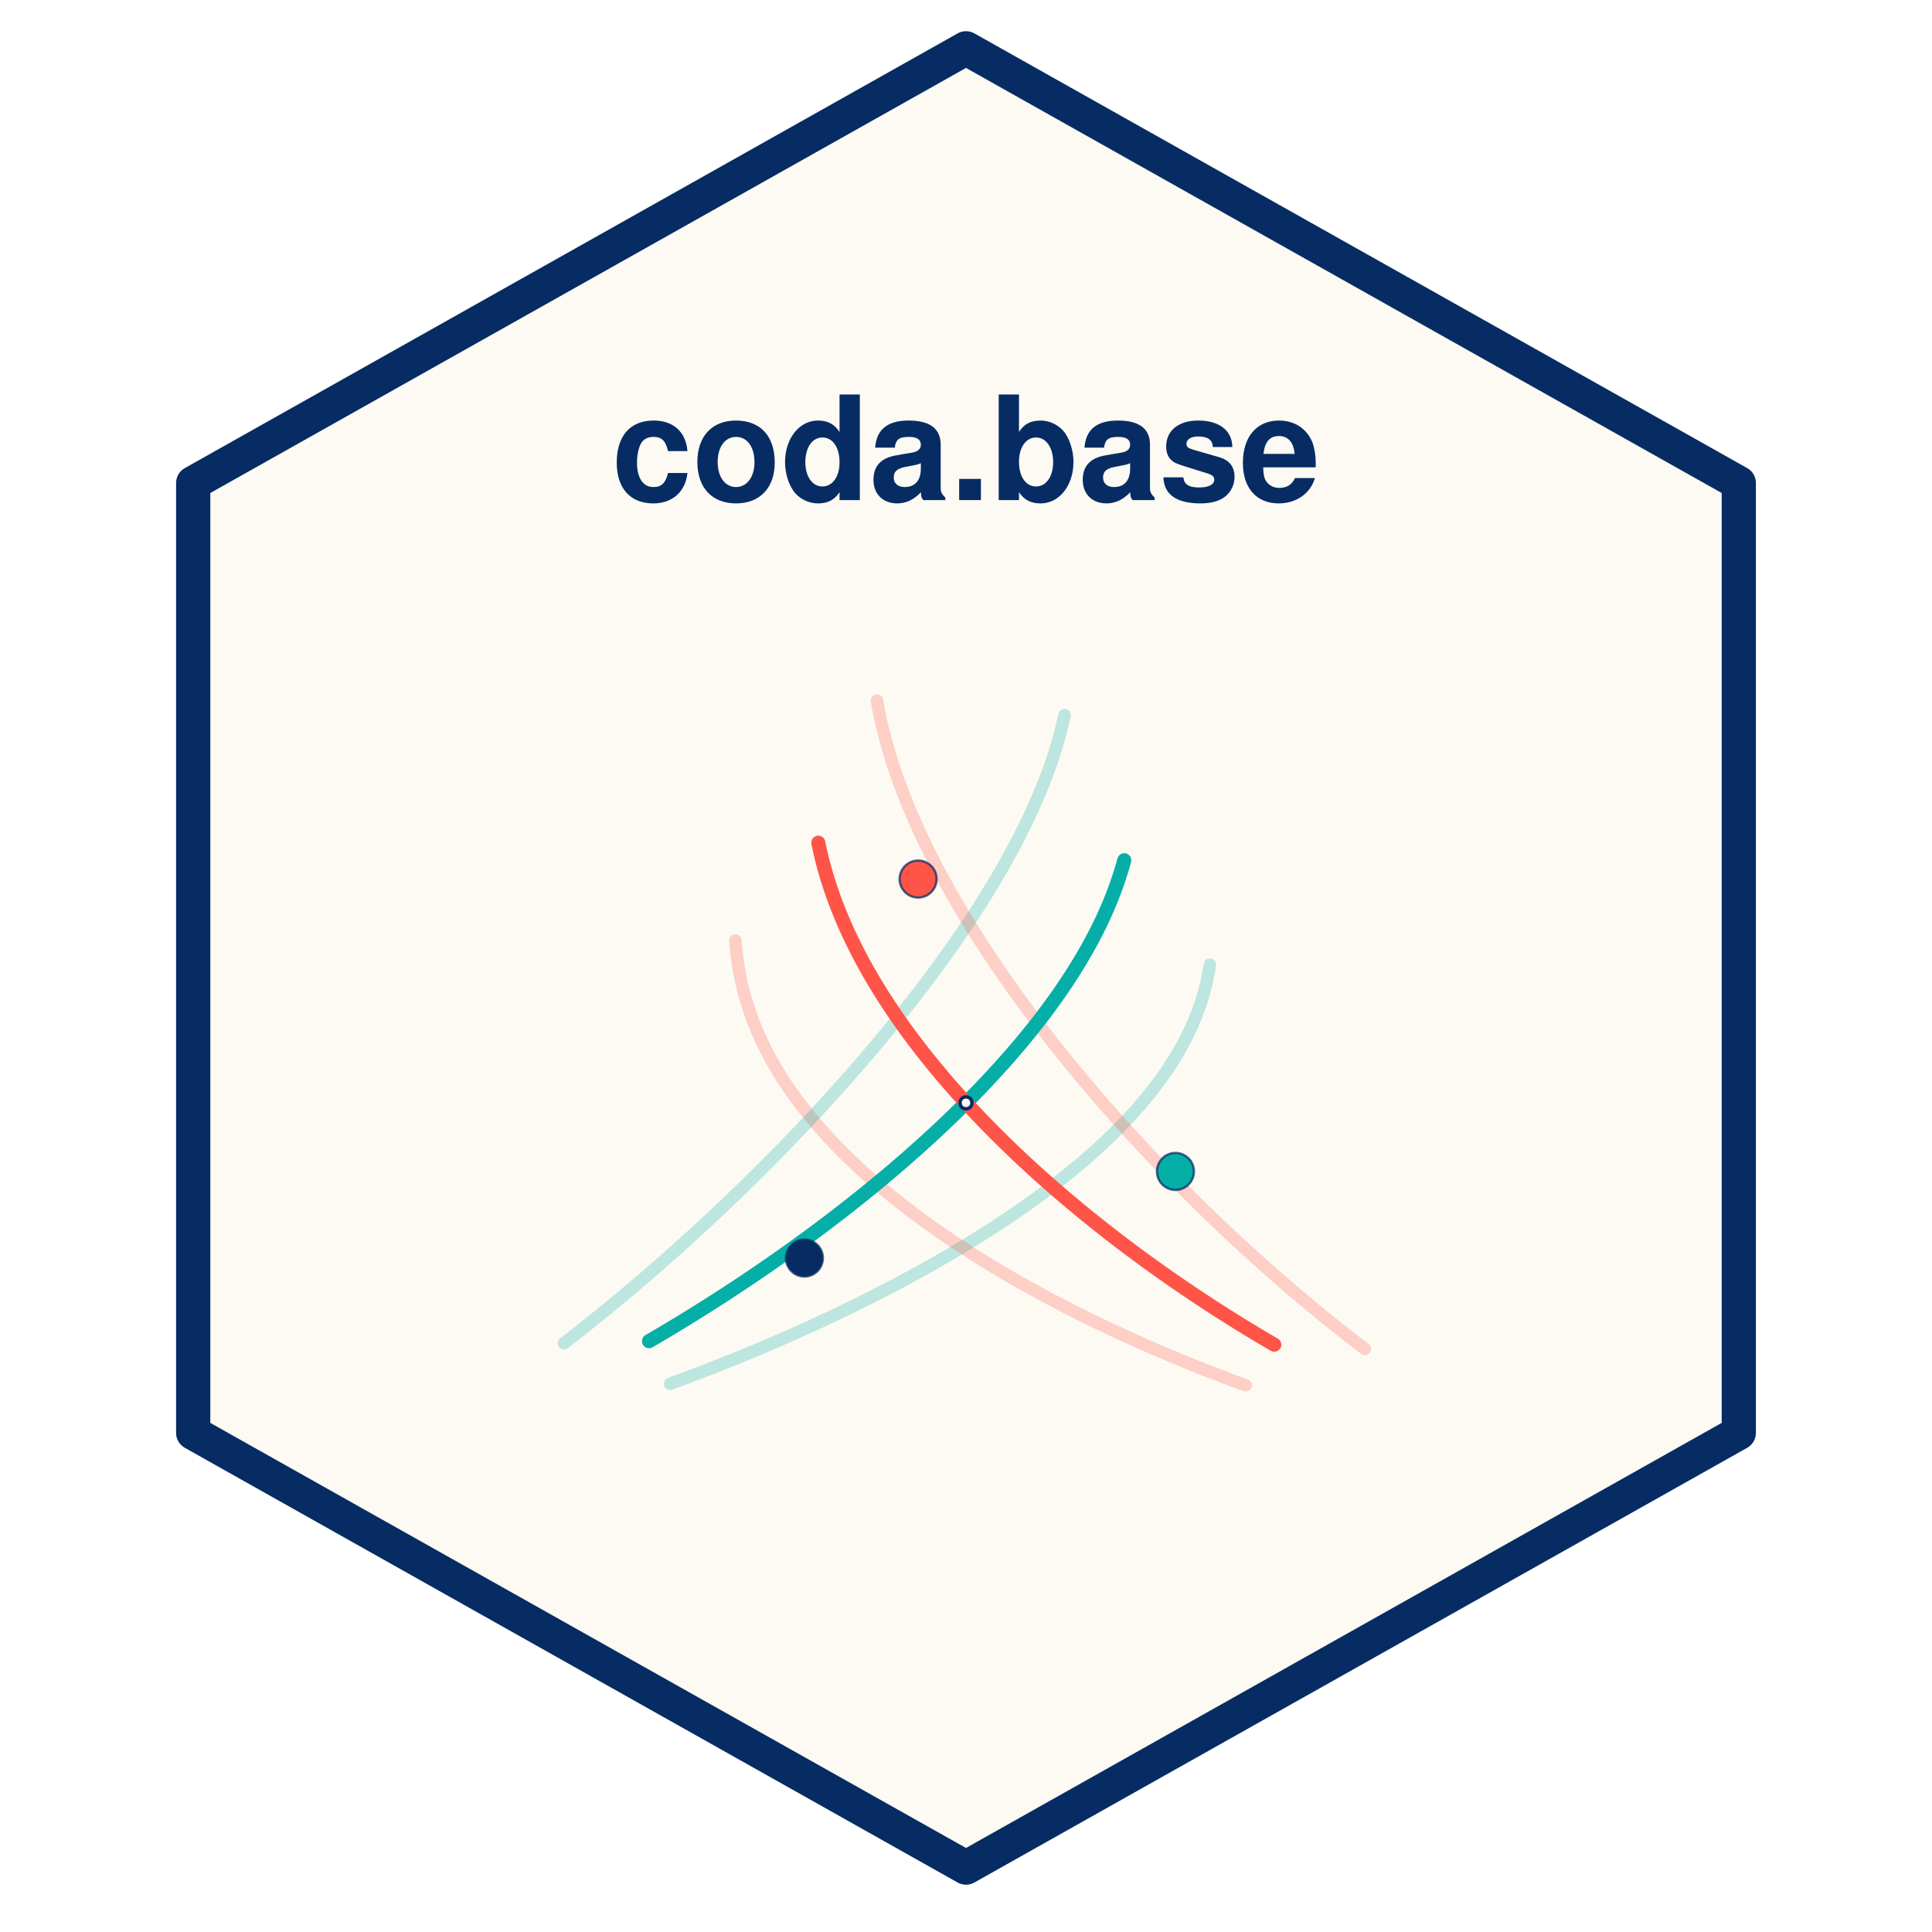
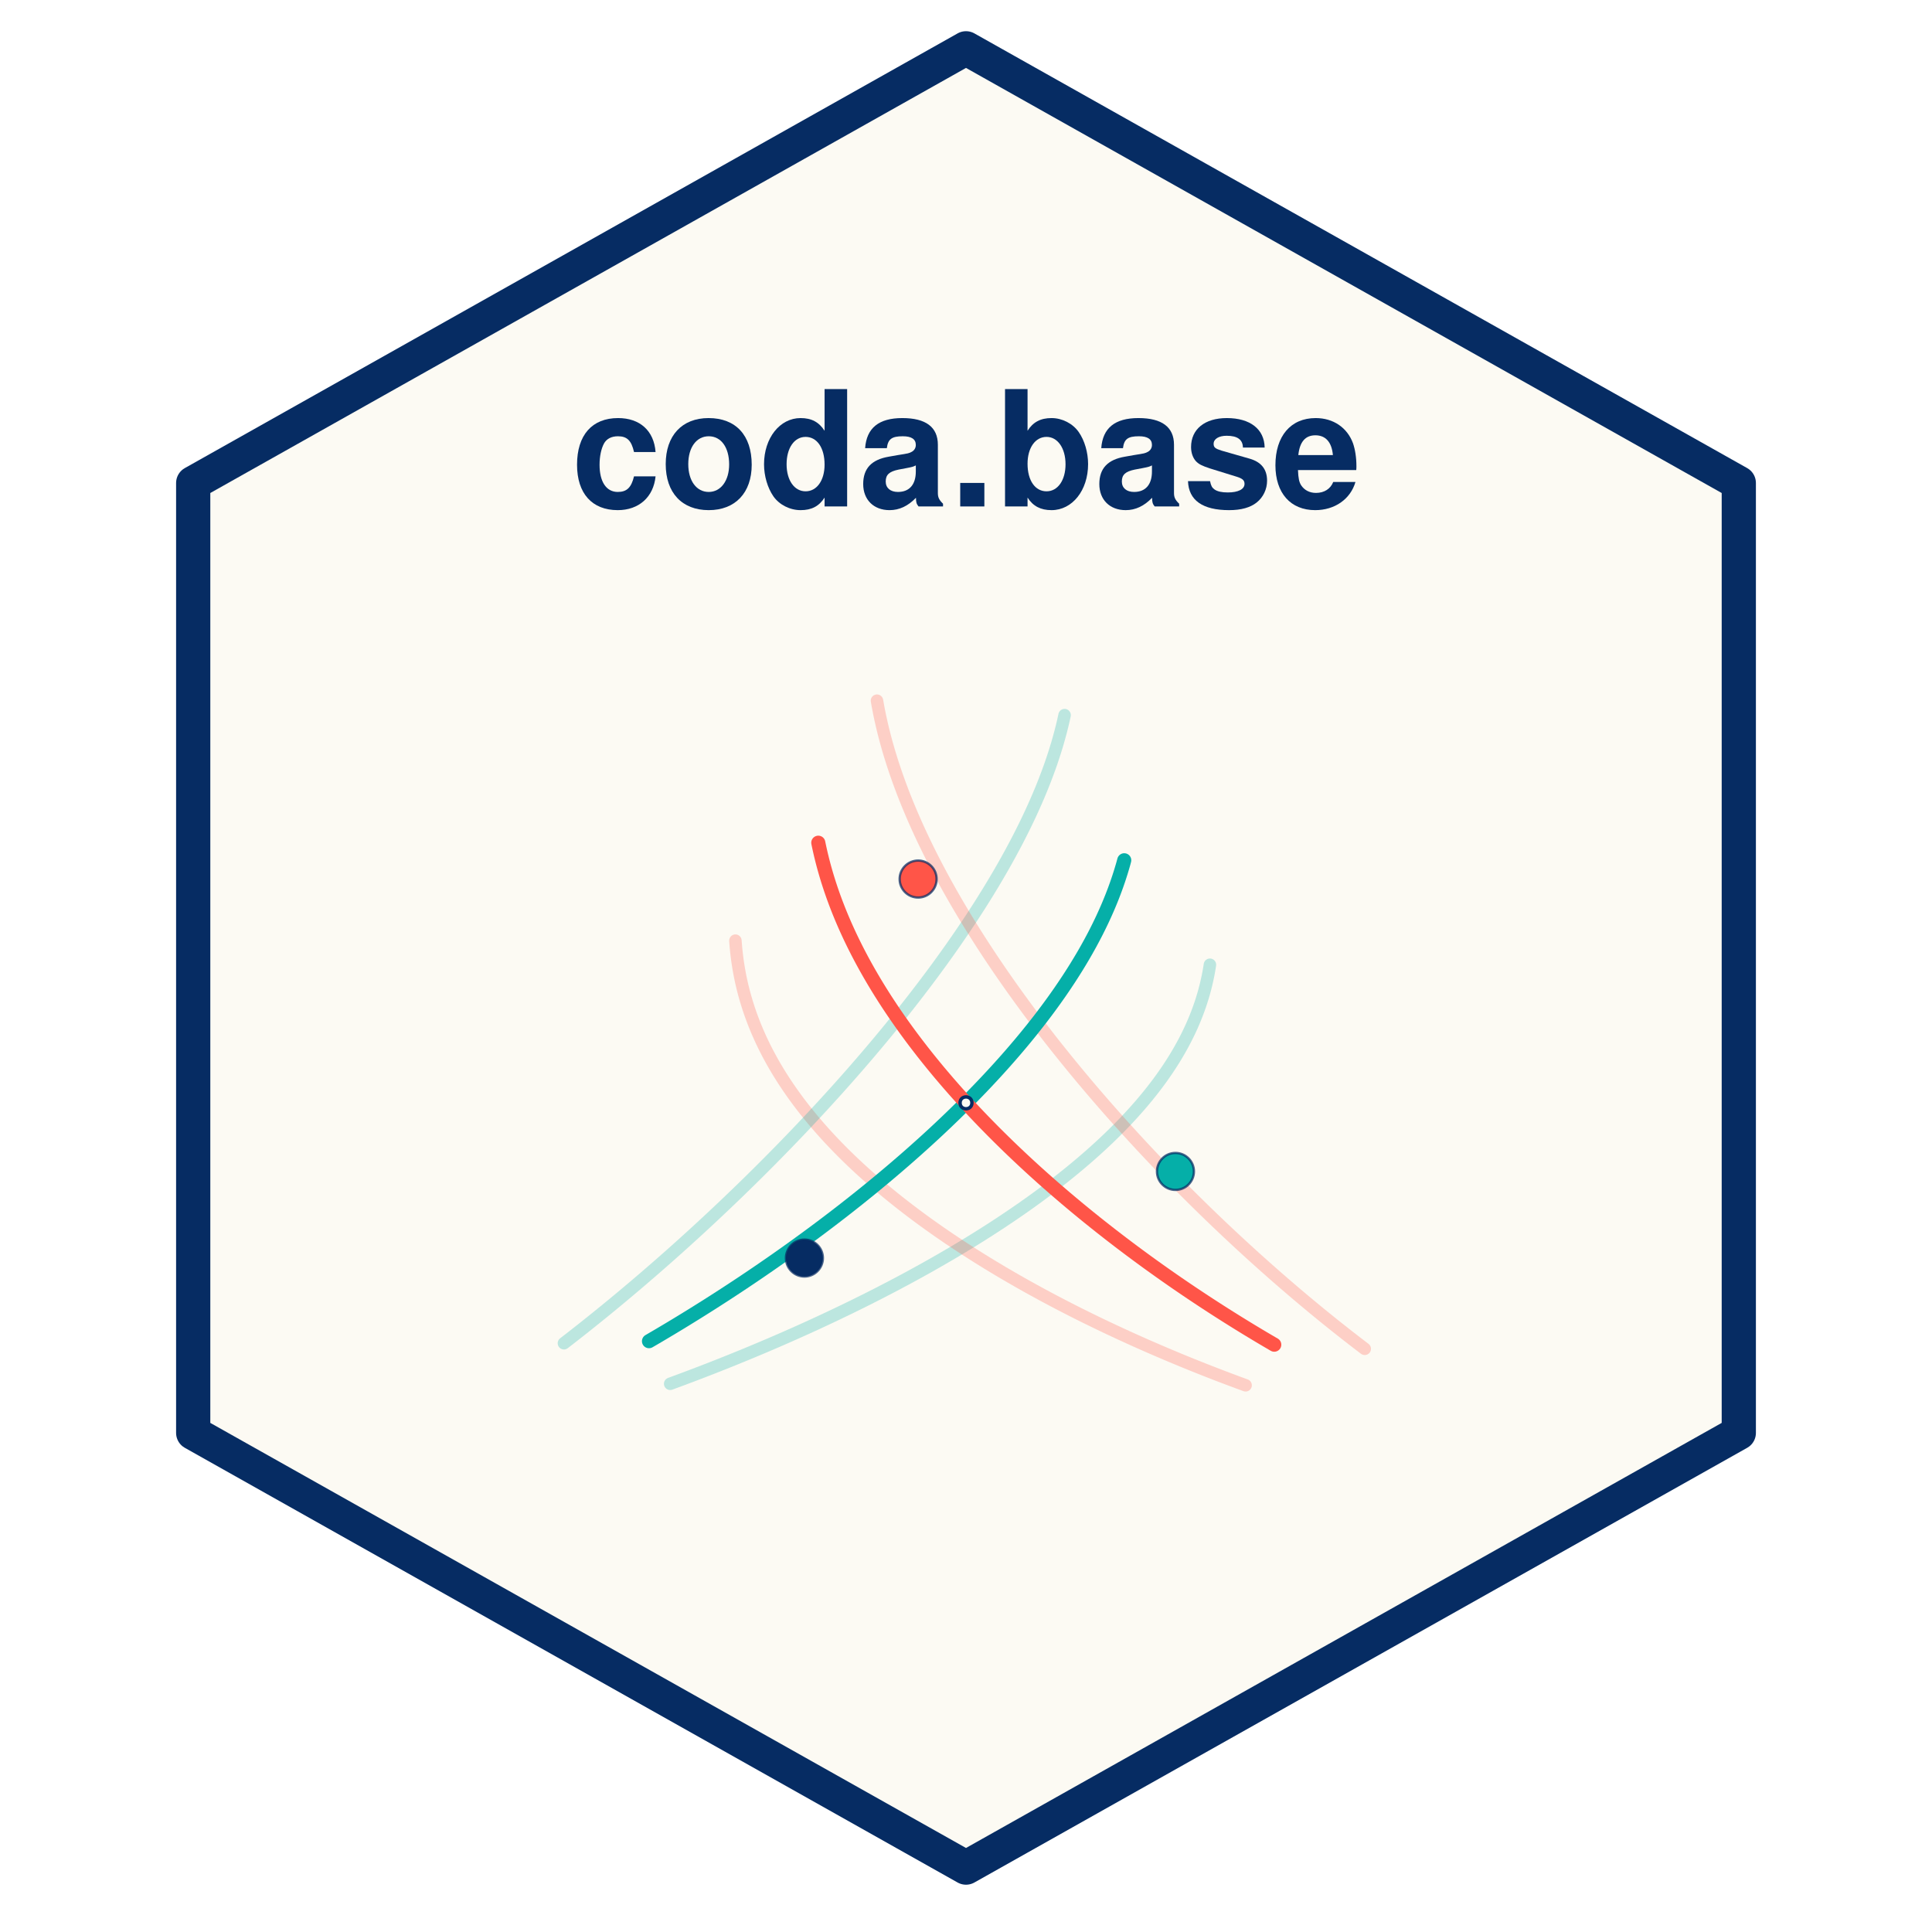
<svg xmlns="http://www.w3.org/2000/svg" xmlns:xlink="http://www.w3.org/1999/xlink" width="720pt" height="720pt" viewBox="0 0 720 720">
  <defs>
    <g>
      <g id="glyph-0-0">
-         <path d="M 28.188 -18.25 C 27.641 -25.375 22.953 -29.641 15.609 -29.641 C 6.859 -29.641 1.844 -23.922 1.844 -13.984 C 1.844 -4.375 6.859 1.234 15.5 1.234 C 22.578 1.234 27.484 -3.125 28.188 -10.094 L 20.953 -10.094 C 20.031 -6.312 18.516 -4.859 15.5 -4.859 C 11.656 -4.859 9.391 -8.266 9.391 -13.984 C 9.391 -16.797 9.938 -19.328 10.859 -21.062 C 11.719 -22.688 13.391 -23.547 15.547 -23.547 C 18.625 -23.547 20.094 -22.094 20.953 -18.25 Z M 28.188 -18.25 " />
+         <path d="M 31.312 -20.281 C 30.719 -28.203 25.5 -32.938 17.344 -32.938 C 7.625 -32.938 2.047 -26.578 2.047 -15.547 C 2.047 -4.859 7.625 1.375 17.219 1.375 C 25.078 1.375 30.547 -3.484 31.312 -11.219 L 23.281 -11.219 C 22.266 -7.016 20.578 -5.406 17.219 -5.406 C 12.953 -5.406 10.438 -9.188 10.438 -15.547 C 10.438 -18.656 11.047 -21.484 12.062 -23.406 C 13.016 -25.203 14.875 -26.156 17.281 -26.156 C 20.703 -26.156 22.312 -24.547 23.281 -20.281 Z M 31.312 -20.281 " />
      </g>
      <g id="glyph-0-1">
-         <path d="M 16.25 -29.641 C 7.344 -29.641 1.891 -23.766 1.891 -14.203 C 1.891 -4.594 7.344 1.234 16.312 1.234 C 25.219 1.234 30.719 -4.594 30.719 -13.984 C 30.719 -23.875 25.375 -29.641 16.25 -29.641 Z M 16.312 -23.547 C 20.469 -23.547 23.172 -19.812 23.172 -14.094 C 23.172 -8.641 20.359 -4.859 16.312 -4.859 C 12.203 -4.859 9.453 -8.594 9.453 -14.203 C 9.453 -19.812 12.203 -23.547 16.312 -23.547 Z M 16.312 -23.547 " />
+         <path d="M 18.062 -32.938 C 8.156 -32.938 2.094 -26.406 2.094 -15.781 C 2.094 -5.094 8.156 1.375 18.125 1.375 C 28.016 1.375 34.141 -5.094 34.141 -15.547 C 34.141 -26.516 28.203 -32.938 18.062 -32.938 Z M 18.125 -26.156 C 22.734 -26.156 25.734 -22.016 25.734 -15.656 C 25.734 -9.594 22.625 -5.406 18.125 -5.406 C 13.562 -5.406 10.5 -9.547 10.5 -15.781 C 10.5 -22.016 13.562 -26.156 18.125 -26.156 Z M 18.125 -26.156 " />
      </g>
      <g id="glyph-0-2">
-         <path d="M 21.875 0 L 29.438 0 L 29.438 -39.359 L 21.875 -39.359 L 21.875 -25.375 C 19.984 -28.297 17.5 -29.641 13.828 -29.641 C 6.859 -29.641 1.562 -22.953 1.562 -14.141 C 1.562 -10.203 2.75 -6.203 4.703 -3.406 C 6.703 -0.547 10.266 1.234 13.828 1.234 C 17.5 1.234 19.984 -0.047 21.875 -2.969 Z M 15.5 -23.328 C 19.328 -23.328 21.875 -19.656 21.875 -14.047 C 21.875 -8.75 19.281 -5.078 15.5 -5.078 C 11.719 -5.078 9.125 -8.797 9.125 -14.141 C 9.125 -19.609 11.719 -23.328 15.5 -23.328 Z M 15.5 -23.328 " />
+         <path d="M 24.297 0 L 32.703 0 L 32.703 -43.734 L 24.297 -43.734 L 24.297 -28.203 C 22.203 -31.438 19.438 -32.938 15.359 -32.938 C 7.625 -32.938 1.734 -25.5 1.734 -15.719 C 1.734 -11.344 3.062 -6.906 5.219 -3.781 C 7.438 -0.594 11.406 1.375 15.359 1.375 C 19.438 1.375 22.203 -0.062 24.297 -3.297 Z M 17.219 -25.922 C 21.484 -25.922 24.297 -21.844 24.297 -15.594 C 24.297 -9.719 21.422 -5.641 17.219 -5.641 C 13.016 -5.641 10.141 -9.781 10.141 -15.719 C 10.141 -21.781 13.016 -25.922 17.219 -25.922 Z M 17.219 -25.922 " />
      </g>
      <g id="glyph-0-3">
-         <path d="M 28.297 -0.922 C 27 -2.156 26.562 -3.031 26.562 -4.484 L 26.562 -20.688 C 26.562 -26.625 22.516 -29.641 14.641 -29.641 C 6.75 -29.641 2.641 -26.297 2.156 -19.547 L 9.453 -19.547 C 9.828 -22.578 11.062 -23.547 14.797 -23.547 C 17.719 -23.547 19.172 -22.578 19.172 -20.625 C 19.172 -19.656 18.688 -18.844 17.875 -18.359 C 16.844 -17.812 16.844 -17.812 13.125 -17.219 L 10.094 -16.688 C 4.312 -15.719 1.516 -12.75 1.516 -7.5 C 1.516 -2.266 5.016 1.234 10.375 1.234 C 13.609 1.234 16.531 -0.109 19.219 -2.922 C 19.219 -1.406 19.391 -0.859 20.094 0 L 28.297 0 Z M 19.172 -11.719 C 19.172 -7.344 17.016 -4.859 13.172 -4.859 C 10.641 -4.859 9.078 -6.203 9.078 -8.375 C 9.078 -10.641 10.266 -11.719 13.391 -12.359 L 15.984 -12.859 C 17.984 -13.234 18.312 -13.344 19.172 -13.766 Z M 19.172 -11.719 " />
+         <path d="M 31.438 -1.016 C 30 -2.406 29.516 -3.359 29.516 -4.984 L 29.516 -22.984 C 29.516 -29.578 25.016 -32.938 16.266 -32.938 C 7.5 -32.938 2.938 -29.219 2.406 -21.719 L 10.5 -21.719 C 10.922 -25.078 12.297 -26.156 16.438 -26.156 C 19.688 -26.156 21.297 -25.078 21.297 -22.922 C 21.297 -21.844 20.766 -20.938 19.859 -20.406 C 18.719 -19.797 18.719 -19.797 14.578 -19.141 L 11.219 -18.547 C 4.797 -17.453 1.688 -14.156 1.688 -8.344 C 1.688 -2.516 5.578 1.375 11.516 1.375 C 15.125 1.375 18.359 -0.125 21.359 -3.234 C 21.359 -1.562 21.547 -0.953 22.312 0 L 31.438 0 Z M 21.297 -13.016 C 21.297 -8.156 18.906 -5.406 14.641 -5.406 C 11.812 -5.406 10.078 -6.906 10.078 -9.297 C 10.078 -11.812 11.406 -13.016 14.875 -13.734 L 17.766 -14.281 C 19.984 -14.703 20.344 -14.812 21.297 -15.297 Z M 21.297 -13.016 " />
      </g>
      <g id="glyph-0-4">
-         <path d="M 11.562 -7.891 L 3.453 -7.891 L 3.453 0 L 11.562 0 Z M 11.562 -7.891 " />
+         <path d="M 12.844 -8.766 L 3.844 -8.766 L 3.844 0 L 12.844 0 Z M 12.844 -8.766 " />
      </g>
      <g id="glyph-0-5">
-         <path d="M 3.188 -39.359 L 3.188 0 L 10.75 0 L 10.75 -2.969 C 12.578 -0.109 15.125 1.234 18.797 1.234 C 25.766 1.234 31.047 -5.406 31.047 -14.203 C 31.047 -18.141 29.859 -22.141 27.922 -24.953 C 25.922 -27.812 22.359 -29.641 18.797 -29.641 C 15.125 -29.641 12.578 -28.297 10.75 -25.375 L 10.75 -39.359 Z M 17.125 -23.328 C 20.844 -23.328 23.484 -19.547 23.484 -14.141 C 23.484 -8.797 20.891 -5.078 17.125 -5.078 C 13.281 -5.078 10.75 -8.688 10.75 -14.312 C 10.75 -19.656 13.344 -23.328 17.125 -23.328 Z M 17.125 -23.328 " />
+         <path d="M 3.547 -43.734 L 3.547 0 L 11.938 0 L 11.938 -3.297 C 13.984 -0.125 16.797 1.375 20.875 1.375 C 28.625 1.375 34.5 -6 34.5 -15.781 C 34.5 -20.156 33.188 -24.594 31.016 -27.719 C 28.797 -30.906 24.844 -32.938 20.875 -32.938 C 16.797 -32.938 13.984 -31.438 11.938 -28.203 L 11.938 -43.734 Z M 19.016 -25.922 C 23.156 -25.922 26.094 -21.719 26.094 -15.719 C 26.094 -9.781 23.219 -5.641 19.016 -5.641 C 14.766 -5.641 11.938 -9.656 11.938 -15.906 C 11.938 -21.844 14.812 -25.922 19.016 -25.922 Z M 19.016 -25.922 " />
      </g>
      <g id="glyph-0-6">
-         <path d="M 27.266 -19.766 C 27.156 -25.922 22.406 -29.641 14.578 -29.641 C 7.188 -29.641 2.594 -25.922 2.594 -19.922 C 2.594 -17.984 3.188 -16.312 4.219 -15.172 C 5.234 -14.141 6.156 -13.656 8.969 -12.75 L 17.984 -9.938 C 19.875 -9.344 20.516 -8.75 20.516 -7.562 C 20.516 -5.781 18.406 -4.703 14.906 -4.703 C 12.906 -4.703 11.391 -5.016 10.422 -5.719 C 9.609 -6.312 9.281 -6.906 8.969 -8.484 L 1.562 -8.484 C 1.781 -2.047 6.484 1.234 15.344 1.234 C 19.391 1.234 22.469 0.375 24.625 -1.344 C 26.781 -3.078 28.078 -5.781 28.078 -8.641 C 28.078 -12.422 26.188 -14.844 22.359 -15.984 L 12.797 -18.734 C 10.688 -19.391 10.156 -19.812 10.156 -21 C 10.156 -22.625 11.875 -23.703 14.531 -23.703 C 18.141 -23.703 19.922 -22.406 19.984 -19.766 Z M 27.266 -19.766 " />
+         <path d="M 30.297 -21.953 C 30.188 -28.797 24.906 -32.938 16.203 -32.938 C 7.984 -32.938 2.875 -28.797 2.875 -22.141 C 2.875 -19.984 3.547 -18.125 4.688 -16.859 C 5.812 -15.719 6.844 -15.188 9.953 -14.156 L 19.984 -11.047 C 22.078 -10.375 22.797 -9.719 22.797 -8.406 C 22.797 -6.422 20.453 -5.219 16.562 -5.219 C 14.344 -5.219 12.656 -5.578 11.578 -6.359 C 10.688 -7.016 10.312 -7.688 9.953 -9.422 L 1.734 -9.422 C 1.984 -2.281 7.203 1.375 17.047 1.375 C 21.547 1.375 24.953 0.422 27.359 -1.5 C 29.766 -3.422 31.203 -6.422 31.203 -9.594 C 31.203 -13.797 29.094 -16.5 24.844 -17.766 L 14.219 -20.812 C 11.875 -21.547 11.281 -22.016 11.281 -23.344 C 11.281 -25.141 13.203 -26.344 16.141 -26.344 C 20.156 -26.344 22.141 -24.906 22.203 -21.953 Z M 30.297 -21.953 " />
      </g>
      <g id="glyph-0-7">
-         <path d="M 28.297 -12.203 C 28.344 -12.859 28.344 -13.125 28.344 -13.5 C 28.344 -16.422 27.922 -19.109 27.219 -21.172 C 25.266 -26.453 20.578 -29.641 14.688 -29.641 C 6.312 -29.641 1.188 -23.594 1.188 -13.828 C 1.188 -4.484 6.266 1.234 14.531 1.234 C 21.062 1.234 26.359 -2.438 28.031 -8.203 L 20.578 -8.203 C 19.656 -5.891 17.547 -4.531 14.797 -4.531 C 12.641 -4.531 10.906 -5.453 9.828 -7.078 C 9.125 -8.156 8.859 -9.453 8.75 -12.203 Z M 8.859 -17.219 C 9.344 -21.703 11.234 -23.875 14.578 -23.875 C 18.031 -23.875 20.094 -21.547 20.469 -17.219 Z M 8.859 -17.219 " />
+         <path d="M 31.438 -13.562 C 31.5 -14.281 31.5 -14.578 31.5 -15 C 31.5 -18.234 31.016 -21.234 30.234 -23.516 C 28.078 -29.406 22.859 -32.938 16.312 -32.938 C 7.016 -32.938 1.312 -26.219 1.312 -15.359 C 1.312 -4.984 6.953 1.375 16.141 1.375 C 23.406 1.375 29.281 -2.703 31.141 -9.125 L 22.859 -9.125 C 21.844 -6.547 19.5 -5.047 16.438 -5.047 C 14.047 -5.047 12.125 -6.062 10.922 -7.859 C 10.141 -9.062 9.844 -10.5 9.719 -13.562 Z M 9.844 -19.141 C 10.375 -24.125 12.484 -26.516 16.203 -26.516 C 20.047 -26.516 22.312 -23.938 22.734 -19.141 Z M 9.844 -19.141 " />
      </g>
    </g>
  </defs>
  <path fill-rule="nonzero" fill="rgb(98.824%, 98.039%, 95.294%)" fill-opacity="1" stroke-width="12.75" stroke-linecap="round" stroke-linejoin="round" stroke="rgb(2.353%, 17.255%, 38.824%)" stroke-opacity="1" stroke-miterlimit="10" d="M 360 18 L 648 180 L 648 534 L 360 696 L 72 534 L 72 180 Z M 360 18 " />
  <path fill="none" stroke-width="4.65" stroke-linecap="round" stroke-linejoin="round" stroke="rgb(1.961%, 68.627%, 65.882%)" stroke-opacity="0.259" stroke-miterlimit="10" d="M 249.754 515.695 L 250.77 515.324 L 251.789 514.949 L 252.812 514.57 L 253.84 514.188 L 254.875 513.801 L 255.914 513.41 L 256.957 513.02 L 258.008 512.621 L 259.059 512.219 L 260.117 511.816 L 261.18 511.41 L 262.246 511 L 263.316 510.586 L 264.395 510.168 L 265.473 509.746 L 266.559 509.32 L 267.645 508.891 L 268.738 508.457 L 269.836 508.023 L 270.934 507.582 L 272.039 507.141 L 273.145 506.691 L 274.258 506.242 L 275.371 505.789 L 276.492 505.332 L 277.613 504.871 L 278.738 504.406 L 280.996 503.469 L 283.27 502.516 L 284.41 502.031 L 285.555 501.547 L 286.699 501.059 L 287.848 500.566 L 288.996 500.07 L 290.152 499.57 L 292.465 498.562 L 294.785 497.539 L 295.949 497.023 L 297.113 496.504 L 298.281 495.98 L 299.449 495.453 L 300.621 494.926 L 302.965 493.855 L 304.137 493.316 L 305.312 492.773 L 307.664 491.68 L 308.84 491.125 L 310.02 490.57 L 311.195 490.012 L 312.375 489.453 L 313.551 488.887 L 314.73 488.32 L 315.91 487.75 L 317.086 487.176 L 318.266 486.598 L 319.441 486.02 L 320.617 485.438 L 321.797 484.852 L 322.973 484.266 L 324.145 483.676 L 325.32 483.082 L 327.664 481.887 L 328.832 481.285 L 331.168 480.074 L 332.336 479.465 L 333.496 478.852 L 334.66 478.238 L 335.82 477.621 L 336.977 477.004 L 338.133 476.383 L 339.285 475.758 L 340.434 475.133 L 341.582 474.504 L 343.871 473.238 L 345.008 472.605 L 346.145 471.969 L 347.277 471.328 L 348.406 470.688 L 349.535 470.043 L 350.656 469.398 L 351.773 468.754 L 352.891 468.102 L 354.004 467.453 L 355.109 466.801 L 356.215 466.145 L 358.41 464.832 L 359.5 464.172 L 360.586 463.512 L 361.668 462.852 L 362.746 462.188 L 363.82 461.52 L 364.887 460.855 L 365.949 460.188 L 367.008 459.516 L 368.062 458.848 L 369.109 458.176 L 370.152 457.5 L 371.188 456.828 L 372.223 456.152 L 373.246 455.477 L 374.27 454.797 L 375.285 454.117 L 376.293 453.438 L 377.297 452.758 L 378.293 452.078 L 379.285 451.395 L 380.273 450.715 L 381.254 450.031 L 382.227 449.344 L 383.195 448.66 L 384.156 447.973 L 385.109 447.289 L 386.059 446.602 L 387 445.914 L 387.934 445.227 L 388.863 444.539 L 389.785 443.852 L 390.703 443.16 L 391.609 442.473 L 392.512 441.785 L 393.406 441.094 L 394.297 440.402 L 395.176 439.715 L 396.051 439.023 L 396.918 438.332 L 397.777 437.645 L 398.633 436.953 L 399.477 436.262 L 400.316 435.574 L 401.148 434.883 L 401.973 434.191 L 402.789 433.504 L 403.602 432.812 L 404.402 432.125 L 405.199 431.434 L 405.988 430.746 L 406.766 430.059 L 407.539 429.371 L 408.305 428.684 L 409.066 427.996 L 409.816 427.309 L 410.559 426.621 L 411.297 425.938 L 412.023 425.25 L 412.746 424.566 L 413.461 423.883 L 414.164 423.199 L 414.863 422.516 L 415.555 421.832 L 416.238 421.152 L 416.918 420.469 L 417.586 419.789 L 418.246 419.109 L 418.902 418.43 L 419.547 417.754 L 420.188 417.078 L 420.816 416.402 L 421.441 415.727 L 422.059 415.051 L 422.668 414.379 L 423.27 413.707 L 423.863 413.035 L 424.449 412.363 L 425.031 411.695 L 425.602 411.023 L 426.168 410.359 L 426.727 409.691 L 427.277 409.027 L 427.82 408.363 L 428.355 407.699 L 428.883 407.035 L 429.406 406.375 L 429.922 405.715 L 430.426 405.059 L 430.93 404.398 L 431.422 403.742 L 431.906 403.09 L 432.387 402.434 L 432.859 401.781 L 433.324 401.129 L 433.781 400.48 L 434.23 399.832 L 434.676 399.184 L 435.113 398.539 L 435.547 397.895 L 435.969 397.25 L 436.387 396.605 L 436.797 395.965 L 437.199 395.328 L 437.598 394.688 L 437.988 394.051 L 438.375 393.414 L 438.75 392.781 L 439.121 392.148 L 439.488 391.516 L 439.848 390.887 L 440.199 390.258 L 440.543 389.629 L 440.883 389.004 L 441.219 388.379 L 441.867 387.137 L 442.492 385.895 L 442.793 385.277 L 443.09 384.664 L 443.383 384.047 L 443.668 383.434 L 443.949 382.824 L 444.223 382.215 L 444.754 380.996 L 445.262 379.785 L 445.508 379.184 L 445.746 378.582 L 445.98 377.98 L 446.211 377.383 L 446.434 376.785 L 446.652 376.191 L 446.867 375.594 L 447.074 375.004 L 447.281 374.41 L 447.672 373.23 L 447.859 372.645 L 448.043 372.059 L 448.219 371.477 L 448.395 370.891 L 448.562 370.312 L 448.727 369.73 L 449.039 368.574 L 449.188 368 L 449.332 367.426 L 449.473 366.852 L 449.609 366.281 L 449.742 365.711 L 449.867 365.141 L 450.109 364.008 L 450.223 363.445 L 450.332 362.883 L 450.438 362.32 L 450.539 361.758 L 450.637 361.199 L 450.73 360.645 L 450.82 360.086 L 450.902 359.531 " />
  <path fill="none" stroke-width="4.65" stroke-linecap="round" stroke-linejoin="round" stroke="rgb(100%, 33.333%, 28.235%)" stroke-opacity="0.259" stroke-miterlimit="10" d="M 464.203 516.262 L 463.195 515.891 L 462.184 515.52 L 461.164 515.145 L 459.117 514.379 L 458.086 513.992 L 457.051 513.602 L 456.012 513.207 L 454.969 512.809 L 453.922 512.41 L 452.871 512.004 L 451.816 511.594 L 450.758 511.184 L 449.695 510.766 L 448.629 510.348 L 446.488 509.496 L 445.41 509.066 L 443.246 508.191 L 442.16 507.75 L 441.07 507.305 L 439.977 506.855 L 438.883 506.402 L 437.785 505.945 L 436.684 505.484 L 435.578 505.023 L 434.473 504.555 L 433.363 504.082 L 431.137 503.129 L 428.902 502.16 L 427.781 501.672 L 426.656 501.176 L 425.535 500.68 L 424.406 500.18 L 423.281 499.676 L 422.148 499.168 L 421.02 498.656 L 419.887 498.141 L 418.754 497.621 L 417.617 497.098 L 415.344 496.043 L 414.207 495.508 L 413.066 494.973 L 411.93 494.434 L 410.789 493.891 L 409.648 493.344 L 408.508 492.793 L 407.367 492.238 L 405.086 491.121 L 403.945 490.555 L 402.801 489.988 L 401.66 489.418 L 400.523 488.844 L 399.383 488.266 L 398.242 487.684 L 397.105 487.102 L 395.969 486.516 L 393.695 485.328 L 392.562 484.734 L 390.297 483.531 L 389.168 482.926 L 388.039 482.316 L 386.914 481.703 L 384.664 480.469 L 383.543 479.848 L 382.426 479.227 L 381.309 478.598 L 380.195 477.969 L 379.082 477.336 L 377.977 476.699 L 376.867 476.062 L 374.664 474.781 L 373.566 474.133 L 372.473 473.484 L 371.383 472.832 L 370.297 472.18 L 369.211 471.523 L 368.129 470.867 L 367.055 470.203 L 365.98 469.543 L 364.91 468.875 L 363.844 468.207 L 362.785 467.539 L 361.727 466.863 L 360.676 466.191 L 359.625 465.512 L 358.582 464.836 L 357.543 464.152 L 356.508 463.469 L 355.477 462.785 L 354.449 462.098 L 353.43 461.41 L 352.414 460.719 L 351.402 460.023 L 350.395 459.332 L 349.395 458.633 L 348.402 457.938 L 347.41 457.234 L 346.426 456.535 L 345.449 455.832 L 344.473 455.125 L 343.508 454.422 L 342.543 453.711 L 341.59 453.004 L 340.637 452.293 L 339.695 451.582 L 338.754 450.867 L 337.824 450.152 L 336.898 449.438 L 335.977 448.723 L 335.062 448.004 L 334.156 447.285 L 333.254 446.562 L 332.359 445.844 L 331.473 445.121 L 330.59 444.395 L 329.715 443.672 L 328.848 442.945 L 327.984 442.223 L 327.133 441.492 L 326.281 440.766 L 325.441 440.039 L 324.605 439.309 L 322.957 437.848 L 322.145 437.117 L 321.34 436.387 L 320.539 435.656 L 319.746 434.922 L 318.961 434.191 L 318.184 433.457 L 317.41 432.723 L 316.648 431.988 L 315.891 431.254 L 315.141 430.52 L 314.398 429.785 L 313.664 429.051 L 312.938 428.316 L 312.215 427.578 L 311.504 426.844 L 310.797 426.109 L 310.098 425.375 L 309.406 424.637 L 308.723 423.902 L 308.047 423.168 L 307.379 422.434 L 306.715 421.699 L 306.062 420.961 L 305.414 420.227 L 304.777 419.492 L 304.145 418.758 L 303.52 418.027 L 302.902 417.293 L 302.293 416.559 L 301.691 415.824 L 301.094 415.094 L 300.508 414.359 L 299.926 413.629 L 299.352 412.898 L 298.789 412.168 L 298.23 411.438 L 297.676 410.707 L 297.133 409.98 L 296.598 409.25 L 296.066 408.523 L 295.547 407.797 L 295.031 407.07 L 294.523 406.344 L 294.023 405.617 L 293.527 404.895 L 293.043 404.172 L 292.562 403.445 L 292.09 402.727 L 291.625 402.004 L 291.168 401.285 L 290.715 400.562 L 290.273 399.844 L 289.836 399.129 L 289.402 398.41 L 288.98 397.695 L 288.562 396.98 L 288.152 396.266 L 287.75 395.551 L 287.355 394.84 L 286.965 394.129 L 286.582 393.418 L 286.207 392.711 L 285.836 392 L 285.473 391.293 L 285.117 390.59 L 284.766 389.883 L 284.422 389.18 L 284.086 388.477 L 283.754 387.777 L 283.43 387.074 L 283.113 386.375 L 282.801 385.68 L 282.496 384.98 L 282.195 384.285 L 281.902 383.594 L 281.613 382.898 L 281.332 382.207 L 281.059 381.516 L 280.789 380.828 L 280.527 380.137 L 280.27 379.453 L 280.016 378.766 L 279.77 378.082 L 279.531 377.398 L 279.297 376.715 L 279.066 376.035 L 278.844 375.355 L 278.625 374.68 L 278.414 374 L 278.207 373.324 L 277.809 371.98 L 277.434 370.637 L 277.254 369.969 L 277.082 369.301 L 276.91 368.637 L 276.746 367.973 L 276.586 367.309 L 276.434 366.645 L 276.281 365.984 L 276.137 365.324 L 275.863 364.012 L 275.734 363.355 L 275.609 362.703 L 275.488 362.051 L 275.371 361.398 L 275.152 360.102 L 275.051 359.457 L 274.953 358.809 L 274.859 358.168 L 274.77 357.523 L 274.605 356.242 L 274.457 354.969 L 274.391 354.332 L 274.266 353.066 L 274.211 352.434 L 274.16 351.805 L 274.113 351.176 L 274.066 350.551 " />
  <path fill="none" stroke-width="4.65" stroke-linecap="round" stroke-linejoin="round" stroke="rgb(1.961%, 68.627%, 65.882%)" stroke-opacity="0.259" stroke-miterlimit="10" d="M 210.164 500.586 L 210.93 499.996 L 211.703 499.395 L 212.484 498.793 L 213.266 498.18 L 214.059 497.562 L 214.852 496.938 L 215.656 496.309 L 216.461 495.672 L 217.273 495.031 L 218.094 494.383 L 218.914 493.727 L 219.746 493.066 L 220.578 492.398 L 221.418 491.723 L 222.262 491.043 L 223.113 490.355 L 223.969 489.664 L 224.828 488.965 L 225.695 488.258 L 226.566 487.547 L 227.441 486.828 L 228.324 486.102 L 229.207 485.371 L 230.102 484.633 L 230.996 483.887 L 231.898 483.137 L 232.801 482.379 L 233.711 481.617 L 234.629 480.848 L 235.547 480.07 L 236.473 479.289 L 237.402 478.5 L 238.332 477.703 L 239.27 476.902 L 240.215 476.094 L 241.16 475.281 L 242.109 474.461 L 243.066 473.633 L 244.023 472.801 L 244.984 471.961 L 245.953 471.117 L 246.922 470.266 L 247.895 469.41 L 248.875 468.547 L 249.855 467.676 L 250.84 466.801 L 251.828 465.918 L 252.82 465.031 L 253.812 464.141 L 254.812 463.242 L 255.812 462.336 L 256.816 461.426 L 257.82 460.512 L 258.832 459.59 L 260.855 457.73 L 262.895 455.848 L 263.914 454.898 L 264.938 453.945 L 265.965 452.984 L 266.992 452.02 L 268.02 451.051 L 269.051 450.078 L 270.086 449.098 L 271.117 448.113 L 272.152 447.125 L 274.23 445.133 L 275.27 444.129 L 276.309 443.121 L 277.348 442.109 L 279.434 440.07 L 280.473 439.047 L 282.559 436.984 L 284.645 434.906 L 286.73 432.812 L 288.816 430.703 L 289.855 429.645 L 290.898 428.582 L 292.977 426.449 L 294.012 425.375 L 295.051 424.301 L 296.086 423.227 L 298.148 421.062 L 299.18 419.977 L 301.234 417.797 L 302.258 416.707 L 303.281 415.613 L 304.301 414.516 L 305.316 413.418 L 306.332 412.316 L 307.344 411.215 L 308.355 410.109 L 311.367 406.793 L 312.363 405.684 L 313.355 404.574 L 314.348 403.461 L 315.336 402.348 L 316.316 401.238 L 317.297 400.125 L 318.273 399.008 L 319.246 397.895 L 320.211 396.781 L 321.176 395.664 L 322.137 394.551 L 323.09 393.434 L 324.043 392.32 L 324.988 391.203 L 325.93 390.09 L 326.867 388.977 L 327.797 387.863 L 328.723 386.75 L 329.645 385.637 L 330.562 384.523 L 331.477 383.414 L 332.383 382.301 L 333.281 381.191 L 334.18 380.086 L 335.07 378.98 L 335.953 377.875 L 336.832 376.77 L 337.707 375.668 L 338.574 374.566 L 339.438 373.469 L 340.293 372.371 L 341.141 371.273 L 341.984 370.18 L 342.824 369.09 L 343.656 368 L 344.48 366.914 L 345.301 365.828 L 346.113 364.746 L 346.922 363.664 L 347.723 362.59 L 348.516 361.512 L 349.305 360.441 L 350.082 359.371 L 350.859 358.305 L 351.625 357.242 L 352.387 356.18 L 353.141 355.125 L 353.891 354.07 L 354.633 353.02 L 355.367 351.969 L 356.094 350.926 L 356.812 349.883 L 357.527 348.848 L 358.234 347.812 L 358.934 346.781 L 359.629 345.754 L 360.316 344.73 L 360.996 343.711 L 361.668 342.695 L 362.332 341.68 L 362.992 340.672 L 363.645 339.668 L 364.289 338.668 L 364.926 337.672 L 365.555 336.68 L 366.18 335.691 L 366.797 334.707 L 367.406 333.727 L 368.012 332.75 L 368.605 331.777 L 369.195 330.812 L 369.777 329.848 L 370.352 328.891 L 370.922 327.934 L 371.484 326.984 L 372.039 326.039 L 372.586 325.098 L 373.125 324.16 L 373.66 323.23 L 374.188 322.301 L 374.707 321.379 L 375.223 320.461 L 375.727 319.547 L 376.227 318.637 L 376.723 317.734 L 377.207 316.832 L 377.688 315.938 L 378.16 315.047 L 378.629 314.164 L 379.09 313.281 L 379.543 312.406 L 379.988 311.531 L 380.43 310.668 L 380.863 309.805 L 381.293 308.945 L 381.715 308.094 L 382.129 307.246 L 382.539 306.402 L 382.941 305.562 L 383.336 304.73 L 383.727 303.902 L 384.113 303.078 L 384.488 302.258 L 384.863 301.441 L 385.227 300.633 L 385.586 299.828 L 385.941 299.027 L 386.289 298.23 L 386.633 297.441 L 386.969 296.656 L 387.301 295.871 L 387.625 295.098 L 387.945 294.324 L 388.258 293.555 L 388.566 292.793 L 388.867 292.035 L 389.164 291.281 L 389.457 290.531 L 389.742 289.789 L 390.023 289.051 L 390.301 288.312 L 390.57 287.582 L 390.836 286.855 L 391.098 286.137 L 391.352 285.418 L 391.602 284.707 L 391.848 284 L 392.086 283.297 L 392.32 282.598 L 392.551 281.902 L 392.777 281.211 L 392.996 280.527 L 393.211 279.844 L 393.422 279.168 L 393.629 278.496 L 393.832 277.828 L 394.031 277.164 L 394.223 276.504 L 394.41 275.848 L 394.594 275.195 L 394.773 274.547 L 394.949 273.906 L 395.121 273.266 L 395.289 272.633 L 395.453 272 L 395.609 271.375 L 395.766 270.754 L 395.918 270.133 L 396.062 269.52 L 396.207 268.91 L 396.48 267.699 L 396.613 267.102 L 396.738 266.508 " />
  <path fill="none" stroke-width="4.65" stroke-linecap="round" stroke-linejoin="round" stroke="rgb(100%, 33.333%, 28.235%)" stroke-opacity="0.259" stroke-miterlimit="10" d="M 508.598 502.66 L 507.84 502.082 L 507.078 501.5 L 506.309 500.914 L 505.535 500.32 L 504.758 499.719 L 503.973 499.109 L 503.184 498.496 L 502.387 497.879 L 501.586 497.254 L 500.781 496.621 L 499.973 495.98 L 499.156 495.336 L 498.336 494.684 L 497.508 494.027 L 496.676 493.363 L 495.84 492.691 L 495 492.012 L 494.152 491.328 L 493.301 490.637 L 492.445 489.941 L 491.586 489.238 L 490.719 488.527 L 489.848 487.809 L 488.973 487.086 L 488.094 486.355 L 487.207 485.621 L 486.316 484.879 L 485.426 484.129 L 484.523 483.371 L 483.621 482.609 L 482.715 481.84 L 481.805 481.062 L 480.887 480.281 L 479.969 479.492 L 479.043 478.695 L 478.113 477.895 L 477.184 477.086 L 476.246 476.27 L 475.305 475.449 L 474.363 474.621 L 473.414 473.785 L 472.461 472.945 L 471.508 472.098 L 470.547 471.242 L 469.586 470.383 L 468.621 469.516 L 467.652 468.645 L 466.68 467.766 L 465.707 466.879 L 464.73 465.988 L 463.75 465.09 L 462.766 464.188 L 461.777 463.277 L 460.789 462.359 L 459.801 461.438 L 458.805 460.512 L 457.809 459.578 L 456.812 458.641 L 455.809 457.695 L 454.809 456.742 L 453.805 455.785 L 452.797 454.824 L 451.789 453.855 L 450.777 452.883 L 449.77 451.902 L 448.754 450.918 L 447.742 449.93 L 446.727 448.934 L 445.711 447.934 L 444.691 446.93 L 443.676 445.918 L 442.656 444.906 L 440.617 442.859 L 439.594 441.828 L 438.574 440.797 L 437.555 439.758 L 436.531 438.715 L 434.492 436.613 L 433.469 435.555 L 432.449 434.496 L 430.41 432.363 L 429.395 431.289 L 428.375 430.211 L 427.359 429.133 L 425.328 426.961 L 423.305 424.773 L 422.297 423.676 L 420.281 421.473 L 418.273 419.254 L 417.273 418.141 L 416.277 417.027 L 415.281 415.91 L 414.289 414.789 L 413.297 413.664 L 412.309 412.539 L 411.324 411.414 L 410.344 410.285 L 409.363 409.152 L 408.387 408.02 L 407.414 406.883 L 406.445 405.75 L 405.48 404.609 L 404.52 403.473 L 403.559 402.328 L 402.605 401.188 L 401.656 400.047 L 400.707 398.902 L 399.766 397.758 L 398.828 396.609 L 397.895 395.465 L 396.965 394.316 L 396.039 393.168 L 395.117 392.02 L 394.203 390.875 L 393.289 389.727 L 392.383 388.578 L 391.48 387.43 L 390.586 386.281 L 389.695 385.133 L 388.809 383.984 L 387.926 382.836 L 387.051 381.691 L 386.18 380.547 L 385.316 379.398 L 384.457 378.254 L 383.602 377.113 L 382.754 375.969 L 381.914 374.828 L 381.078 373.688 L 380.246 372.551 L 379.422 371.414 L 378.605 370.277 L 377.793 369.145 L 376.984 368.012 L 376.184 366.883 L 375.391 365.754 L 374.605 364.625 L 373.824 363.504 L 373.047 362.379 L 372.277 361.262 L 371.516 360.141 L 370.762 359.027 L 370.012 357.914 L 369.27 356.805 L 368.535 355.695 L 367.805 354.59 L 367.082 353.488 L 366.367 352.391 L 365.66 351.293 L 364.957 350.199 L 364.262 349.109 L 363.574 348.023 L 362.891 346.938 L 362.215 345.855 L 361.547 344.781 L 360.887 343.707 L 360.234 342.637 L 359.586 341.566 L 358.945 340.504 L 358.312 339.445 L 357.684 338.391 L 357.066 337.336 L 356.453 336.289 L 355.848 335.242 L 355.246 334.203 L 354.656 333.164 L 354.07 332.133 L 353.492 331.105 L 352.922 330.078 L 352.359 329.059 L 351.801 328.043 L 351.25 327.031 L 350.707 326.023 L 350.172 325.02 L 349.641 324.02 L 349.117 323.023 L 348.602 322.035 L 348.094 321.047 L 347.59 320.066 L 347.094 319.09 L 346.605 318.117 L 346.121 317.148 L 345.648 316.184 L 345.18 315.227 L 344.715 314.27 L 344.262 313.32 L 343.812 312.375 L 343.367 311.438 L 342.934 310.5 L 342.504 309.57 L 342.082 308.645 L 341.664 307.723 L 341.254 306.805 L 340.852 305.895 L 340.453 304.988 L 340.062 304.086 L 339.676 303.188 L 339.297 302.293 L 338.926 301.406 L 338.559 300.523 L 338.199 299.645 L 337.844 298.773 L 337.496 297.902 L 337.152 297.039 L 336.816 296.18 L 336.484 295.328 L 336.16 294.477 L 335.844 293.633 L 335.527 292.793 L 335.223 291.957 L 334.918 291.129 L 334.625 290.305 L 334.332 289.484 L 334.047 288.668 L 333.492 287.051 L 333.227 286.25 L 332.961 285.453 L 332.703 284.664 L 332.449 283.875 L 332.203 283.094 L 331.961 282.316 L 331.723 281.547 L 331.488 280.777 L 331.262 280.016 L 331.039 279.254 L 330.82 278.504 L 330.609 277.754 L 330.398 277.008 L 330.195 276.27 L 330 275.535 L 329.805 274.805 L 329.613 274.078 L 329.43 273.355 L 329.25 272.641 L 329.074 271.926 L 328.902 271.219 L 328.734 270.516 L 328.57 269.816 L 328.414 269.121 L 328.258 268.43 L 328.109 267.746 L 327.961 267.066 L 327.82 266.387 L 327.684 265.715 L 327.547 265.047 L 327.418 264.383 L 327.293 263.723 L 327.168 263.066 L 327.051 262.418 L 326.938 261.77 L 326.824 261.125 " />
  <path fill="none" stroke-width="5.25" stroke-linecap="round" stroke-linejoin="round" stroke="rgb(1.961%, 68.627%, 65.882%)" stroke-opacity="1" stroke-miterlimit="10" d="M 241.859 499.82 L 242.637 499.367 L 243.418 498.91 L 244.203 498.453 L 244.992 497.988 L 245.785 497.523 L 246.578 497.051 L 247.375 496.578 L 248.176 496.102 L 248.98 495.621 L 249.789 495.141 L 250.598 494.652 L 251.41 494.164 L 252.223 493.672 L 253.043 493.176 L 253.863 492.676 L 255.512 491.668 L 256.34 491.156 L 257.172 490.645 L 258.004 490.129 L 258.84 489.613 L 259.68 489.09 L 260.52 488.562 L 261.363 488.035 L 262.207 487.504 L 263.059 486.969 L 263.906 486.434 L 264.758 485.891 L 265.613 485.348 L 266.469 484.801 L 267.328 484.25 L 268.188 483.695 L 269.051 483.137 L 269.918 482.578 L 270.781 482.016 L 271.652 481.449 L 272.52 480.883 L 273.391 480.309 L 274.266 479.734 L 275.141 479.156 L 276.016 478.574 L 276.895 477.992 L 278.652 476.812 L 279.535 476.223 L 281.301 475.027 L 282.188 474.426 L 283.961 473.215 L 284.848 472.602 L 285.738 471.992 L 287.52 470.758 L 288.41 470.137 L 289.305 469.512 L 290.195 468.887 L 291.09 468.258 L 292.879 466.992 L 293.773 466.355 L 295.562 465.074 L 296.461 464.43 L 298.25 463.133 L 299.145 462.48 L 300.043 461.828 L 300.938 461.168 L 301.832 460.512 L 302.727 459.852 L 303.621 459.188 L 306.305 457.184 L 307.195 456.512 L 308.09 455.836 L 308.98 455.16 L 310.762 453.801 L 311.648 453.121 L 312.535 452.434 L 313.426 451.75 L 314.309 451.062 L 315.195 450.371 L 316.078 449.68 L 316.961 448.984 L 318.719 447.594 L 320.477 446.195 L 321.348 445.492 L 322.223 444.789 L 323.094 444.082 L 323.965 443.379 L 324.832 442.668 L 325.699 441.961 L 326.562 441.25 L 327.426 440.535 L 328.285 439.824 L 329.141 439.109 L 329.996 438.391 L 330.852 437.676 L 331.703 436.957 L 332.551 436.238 L 333.398 435.516 L 334.242 434.797 L 335.082 434.07 L 335.922 433.348 L 336.758 432.625 L 338.422 431.172 L 339.25 430.445 L 340.074 429.715 L 340.898 428.988 L 342.531 427.527 L 344.156 426.066 L 344.961 425.336 L 345.766 424.602 L 346.566 423.867 L 347.363 423.137 L 348.949 421.668 L 350.52 420.199 L 351.297 419.461 L 352.074 418.727 L 352.848 417.992 L 353.617 417.254 L 354.383 416.52 L 355.145 415.785 L 355.902 415.047 L 356.656 414.312 L 357.406 413.574 L 358.152 412.84 L 358.895 412.105 L 360.367 410.633 L 361.098 409.898 L 361.824 409.16 L 362.547 408.426 L 363.266 407.691 L 364.688 406.223 L 365.395 405.492 L 366.793 404.023 L 367.484 403.293 L 368.172 402.562 L 368.855 401.828 L 369.535 401.098 L 370.211 400.371 L 370.883 399.641 L 371.547 398.91 L 372.211 398.184 L 372.867 397.457 L 373.52 396.73 L 374.168 396.004 L 374.812 395.281 L 375.449 394.555 L 376.086 393.832 L 376.715 393.113 L 377.34 392.391 L 377.961 391.672 L 378.578 390.949 L 379.188 390.234 L 379.797 389.516 L 380.398 388.801 L 380.996 388.086 L 381.586 387.371 L 382.176 386.66 L 382.758 385.945 L 383.336 385.238 L 383.91 384.527 L 384.48 383.82 L 385.043 383.113 L 385.602 382.406 L 386.156 381.703 L 386.707 381 L 387.793 379.602 L 388.328 378.902 L 388.859 378.203 L 389.906 376.812 L 390.422 376.121 L 390.934 375.43 L 391.441 374.738 L 391.941 374.051 L 392.438 373.363 L 392.934 372.68 L 393.902 371.312 L 394.855 369.953 L 395.324 369.277 L 396.246 367.926 L 396.699 367.254 L 397.148 366.586 L 397.594 365.914 L 398.035 365.25 L 398.473 364.582 L 398.902 363.918 L 399.328 363.258 L 399.75 362.598 L 400.168 361.938 L 400.582 361.281 L 400.988 360.629 L 401.391 359.977 L 401.789 359.324 L 402.184 358.676 L 402.574 358.027 L 402.961 357.383 L 403.719 356.094 L 404.09 355.457 L 404.457 354.816 L 404.82 354.18 L 405.531 352.914 L 405.879 352.281 L 406.227 351.652 L 406.566 351.027 L 406.902 350.402 L 407.234 349.781 L 407.562 349.16 L 407.887 348.539 L 408.207 347.922 L 408.832 346.695 L 409.137 346.082 L 409.441 345.473 L 409.738 344.867 L 410.324 343.656 L 410.609 343.055 L 410.891 342.457 L 411.168 341.859 L 411.441 341.262 L 411.711 340.668 L 411.977 340.078 L 412.5 338.898 L 412.754 338.312 L 413.004 337.73 L 413.25 337.148 L 413.492 336.566 L 413.73 335.988 L 413.965 335.414 L 414.426 334.266 L 414.648 333.695 L 415.086 332.562 L 415.508 331.438 L 415.711 330.875 L 415.914 330.316 L 416.113 329.762 L 416.309 329.207 L 416.5 328.652 L 416.688 328.105 L 416.871 327.555 L 417.055 327.008 L 417.406 325.922 L 417.578 325.379 L 417.746 324.84 L 417.91 324.305 L 418.23 323.234 L 418.387 322.703 L 418.539 322.176 L 418.688 321.648 L 418.832 321.121 L 418.973 320.598 " />
  <path fill="none" stroke-width="5.25" stroke-linecap="round" stroke-linejoin="round" stroke="rgb(100%, 33.333%, 28.235%)" stroke-opacity="1" stroke-miterlimit="10" d="M 474.879 501.125 L 474.109 500.676 L 473.34 500.223 L 472.562 499.77 L 471.785 499.312 L 471.004 498.852 L 470.223 498.387 L 469.434 497.918 L 467.855 496.973 L 466.262 496.012 L 465.461 495.527 L 464.66 495.039 L 463.855 494.547 L 463.047 494.051 L 462.238 493.551 L 461.426 493.051 L 460.613 492.547 L 459.797 492.035 L 458.977 491.523 L 458.156 491.008 L 457.332 490.492 L 456.508 489.969 L 455.68 489.441 L 454.848 488.914 L 454.016 488.383 L 453.184 487.848 L 452.348 487.309 L 451.512 486.766 L 450.672 486.223 L 449.828 485.672 L 448.988 485.121 L 448.141 484.566 L 447.297 484.008 L 446.449 483.445 L 444.746 482.312 L 443.895 481.742 L 443.039 481.164 L 442.184 480.59 L 441.328 480.008 L 440.469 479.422 L 439.613 478.836 L 438.75 478.246 L 437.891 477.652 L 437.027 477.055 L 435.301 475.852 L 434.434 475.246 L 433.57 474.637 L 431.836 473.41 L 430.969 472.789 L 430.098 472.168 L 429.23 471.547 L 427.488 470.289 L 426.621 469.656 L 425.75 469.02 L 424.008 467.738 L 422.266 466.449 L 420.523 465.145 L 418.781 463.832 L 417.91 463.172 L 417.039 462.508 L 416.168 461.84 L 415.301 461.172 L 414.43 460.504 L 412.695 459.152 L 410.961 457.793 L 410.094 457.109 L 409.23 456.422 L 408.363 455.734 L 407.504 455.043 L 406.641 454.352 L 405.777 453.656 L 404.918 452.957 L 404.062 452.258 L 403.203 451.559 L 402.348 450.852 L 401.492 450.148 L 398.938 448.016 L 397.242 446.586 L 395.555 445.148 L 393.875 443.703 L 393.035 442.977 L 392.199 442.25 L 390.535 440.789 L 389.707 440.059 L 388.879 439.324 L 388.055 438.59 L 386.414 437.113 L 385.598 436.375 L 384.781 435.633 L 383.973 434.891 L 383.16 434.145 L 381.551 432.652 L 380.75 431.906 L 379.156 430.406 L 378.363 429.656 L 377.574 428.902 L 376.004 427.395 L 375.227 426.641 L 374.449 425.883 L 373.676 425.125 L 372.137 423.609 L 371.375 422.848 L 370.613 422.09 L 369.855 421.328 L 369.105 420.566 L 368.355 419.801 L 367.609 419.039 L 366.867 418.277 L 366.125 417.512 L 365.391 416.746 L 364.66 415.98 L 363.207 414.449 L 362.488 413.684 L 361.773 412.918 L 361.062 412.152 L 360.352 411.383 L 359.648 410.617 L 358.949 409.848 L 358.254 409.082 L 357.559 408.312 L 356.871 407.547 L 356.188 406.777 L 355.508 406.012 L 354.836 405.242 L 354.164 404.477 L 353.496 403.707 L 352.836 402.941 L 352.176 402.172 L 350.871 400.641 L 350.227 399.875 L 349.586 399.109 L 348.32 397.578 L 347.691 396.812 L 347.07 396.047 L 346.453 395.285 L 345.836 394.52 L 344.625 392.996 L 344.023 392.234 L 343.43 391.473 L 342.84 390.711 L 342.254 389.953 L 341.672 389.195 L 341.094 388.438 L 339.953 386.922 L 339.391 386.168 L 338.832 385.41 L 338.281 384.656 L 337.73 383.906 L 337.188 383.152 L 336.648 382.402 L 336.113 381.652 L 335.582 380.902 L 335.059 380.156 L 334.539 379.406 L 334.023 378.66 L 333.512 377.918 L 333.004 377.172 L 332.504 376.43 L 332.008 375.691 L 331.516 374.949 L 331.027 374.211 L 330.547 373.473 L 330.066 372.738 L 329.594 372.004 L 329.125 371.27 L 328.664 370.535 L 328.203 369.805 L 327.75 369.078 L 327.301 368.348 L 326.855 367.621 L 326.418 366.898 L 325.98 366.172 L 325.551 365.449 L 325.125 364.73 L 324.703 364.012 L 324.289 363.293 L 323.875 362.578 L 323.469 361.863 L 323.066 361.148 L 322.668 360.438 L 322.273 359.73 L 321.887 359.02 L 321.5 358.312 L 321.121 357.609 L 320.746 356.906 L 320.375 356.203 L 320.012 355.504 L 319.648 354.809 L 319.293 354.109 L 318.938 353.418 L 318.59 352.723 L 318.246 352.031 L 317.906 351.344 L 317.242 349.969 L 316.914 349.285 L 316.594 348.605 L 316.277 347.922 L 315.965 347.246 L 315.656 346.57 L 315.352 345.895 L 315.051 345.223 L 314.754 344.551 L 314.461 343.879 L 314.176 343.215 L 313.891 342.547 L 313.613 341.887 L 313.336 341.223 L 313.066 340.562 L 312.797 339.906 L 312.535 339.25 L 312.277 338.598 L 311.77 337.293 L 311.523 336.645 L 311.281 336 L 311.043 335.355 L 310.805 334.715 L 310.574 334.074 L 310.348 333.434 L 310.125 332.797 L 309.688 331.531 L 309.477 330.902 L 309.27 330.273 L 309.062 329.648 L 308.664 328.398 L 308.469 327.777 L 308.094 326.543 L 307.91 325.93 L 307.73 325.316 L 307.555 324.707 L 307.383 324.098 L 307.211 323.492 L 307.047 322.887 L 306.883 322.285 L 306.727 321.684 L 306.57 321.086 L 306.418 320.488 L 306.27 319.895 L 306.125 319.301 L 305.98 318.711 L 305.84 318.121 L 305.574 316.949 L 305.441 316.367 L 305.316 315.785 L 305.191 315.207 L 305.07 314.629 L 304.953 314.055 " />
  <path fill-rule="nonzero" fill="rgb(98.824%, 98.039%, 95.294%)" fill-opacity="1" stroke-width="1.275" stroke-linecap="round" stroke-linejoin="round" stroke="rgb(2.353%, 17.255%, 38.824%)" stroke-opacity="1" stroke-miterlimit="10" d="M 362.215 411 C 362.215 413.953 357.785 413.953 357.785 411 C 357.785 408.047 362.215 408.047 362.215 411 " />
  <path fill-rule="nonzero" fill="rgb(2.353%, 17.255%, 38.824%)" fill-opacity="1" stroke-width="0.863" stroke-linecap="round" stroke-linejoin="round" stroke="rgb(2.353%, 17.255%, 38.824%)" stroke-opacity="0.722" stroke-miterlimit="10" d="M 306.668 468.844 C 306.668 472.645 303.586 475.73 299.785 475.73 C 295.98 475.73 292.898 472.645 292.898 468.844 C 292.898 465.043 295.98 461.957 299.785 461.957 C 303.586 461.957 306.668 465.043 306.668 468.844 " />
  <path fill-rule="nonzero" fill="rgb(1.961%, 68.627%, 65.882%)" fill-opacity="1" stroke-width="0.863" stroke-linecap="round" stroke-linejoin="round" stroke="rgb(2.353%, 17.255%, 38.824%)" stroke-opacity="0.722" stroke-miterlimit="10" d="M 444.941 436.559 C 444.941 440.359 441.859 443.445 438.059 443.445 C 434.254 443.445 431.172 440.359 431.172 436.559 C 431.172 432.758 434.254 429.672 438.059 429.672 C 441.859 429.672 444.941 432.758 444.941 436.559 " />
  <path fill-rule="nonzero" fill="rgb(100%, 33.333%, 28.235%)" fill-opacity="1" stroke-width="0.863" stroke-linecap="round" stroke-linejoin="round" stroke="rgb(2.353%, 17.255%, 38.824%)" stroke-opacity="0.722" stroke-miterlimit="10" d="M 349.043 327.598 C 349.043 331.398 345.961 334.484 342.16 334.484 C 338.355 334.484 335.273 331.398 335.273 327.598 C 335.273 323.797 338.355 320.711 342.16 320.711 C 345.961 320.711 349.043 323.797 349.043 327.598 " />
  <g fill="rgb(2.353%, 17.255%, 38.824%)" fill-opacity="1">
-     <use xlink:href="#glyph-0-0" x="228" y="186.366" />
-     <use xlink:href="#glyph-0-1" x="258" y="186.366" />
-     <use xlink:href="#glyph-0-2" x="291" y="186.366" />
-     <use xlink:href="#glyph-0-3" x="324" y="186.366" />
-     <use xlink:href="#glyph-0-4" x="354" y="186.366" />
-     <use xlink:href="#glyph-0-5" x="369" y="186.366" />
-     <use xlink:href="#glyph-0-3" x="402" y="186.366" />
-     <use xlink:href="#glyph-0-6" x="432" y="186.366" />
-     <use xlink:href="#glyph-0-7" x="462" y="186.366" />
+     <use xlink:href="#glyph-0-0" x="213" y="188.74" />
+     <use xlink:href="#glyph-0-1" x="246" y="188.74" />
+     <use xlink:href="#glyph-0-2" x="283" y="188.74" />
+     <use xlink:href="#glyph-0-3" x="320" y="188.74" />
+     <use xlink:href="#glyph-0-4" x="354" y="188.74" />
+     <use xlink:href="#glyph-0-5" x="371" y="188.74" />
+     <use xlink:href="#glyph-0-3" x="408" y="188.74" />
+     <use xlink:href="#glyph-0-6" x="441" y="188.74" />
+     <use xlink:href="#glyph-0-7" x="474" y="188.74" />
  </g>
</svg>
